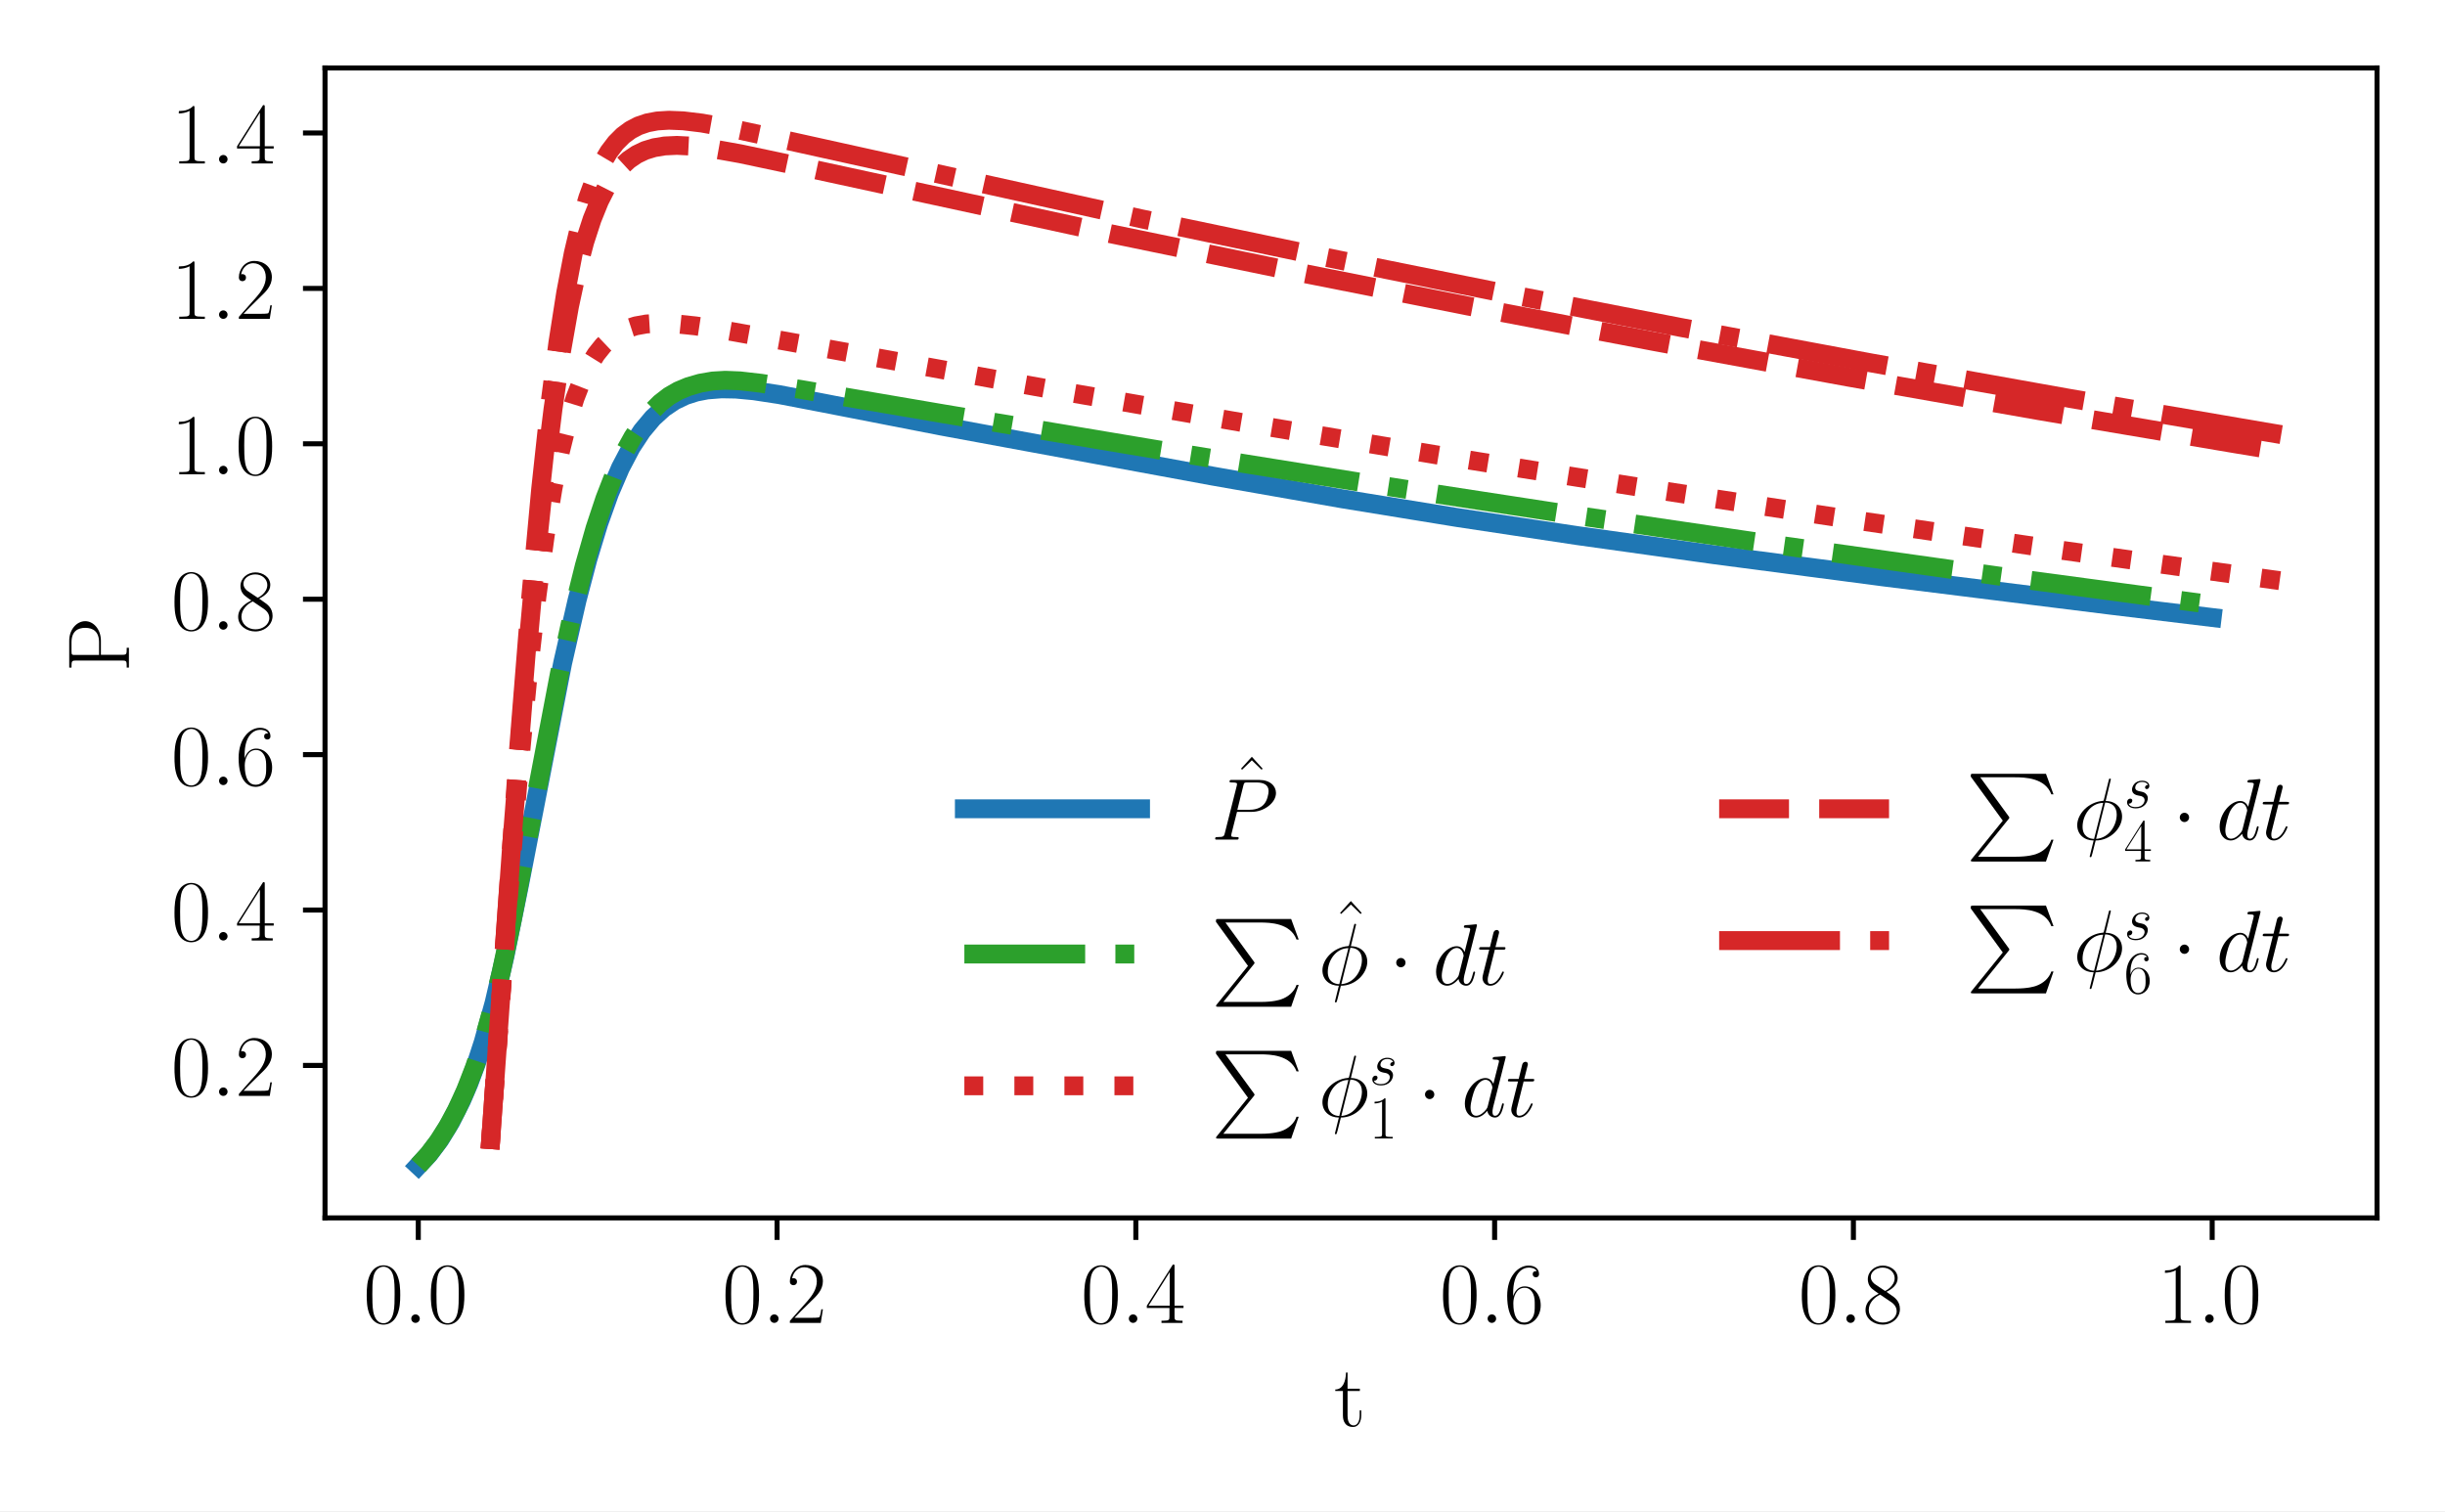
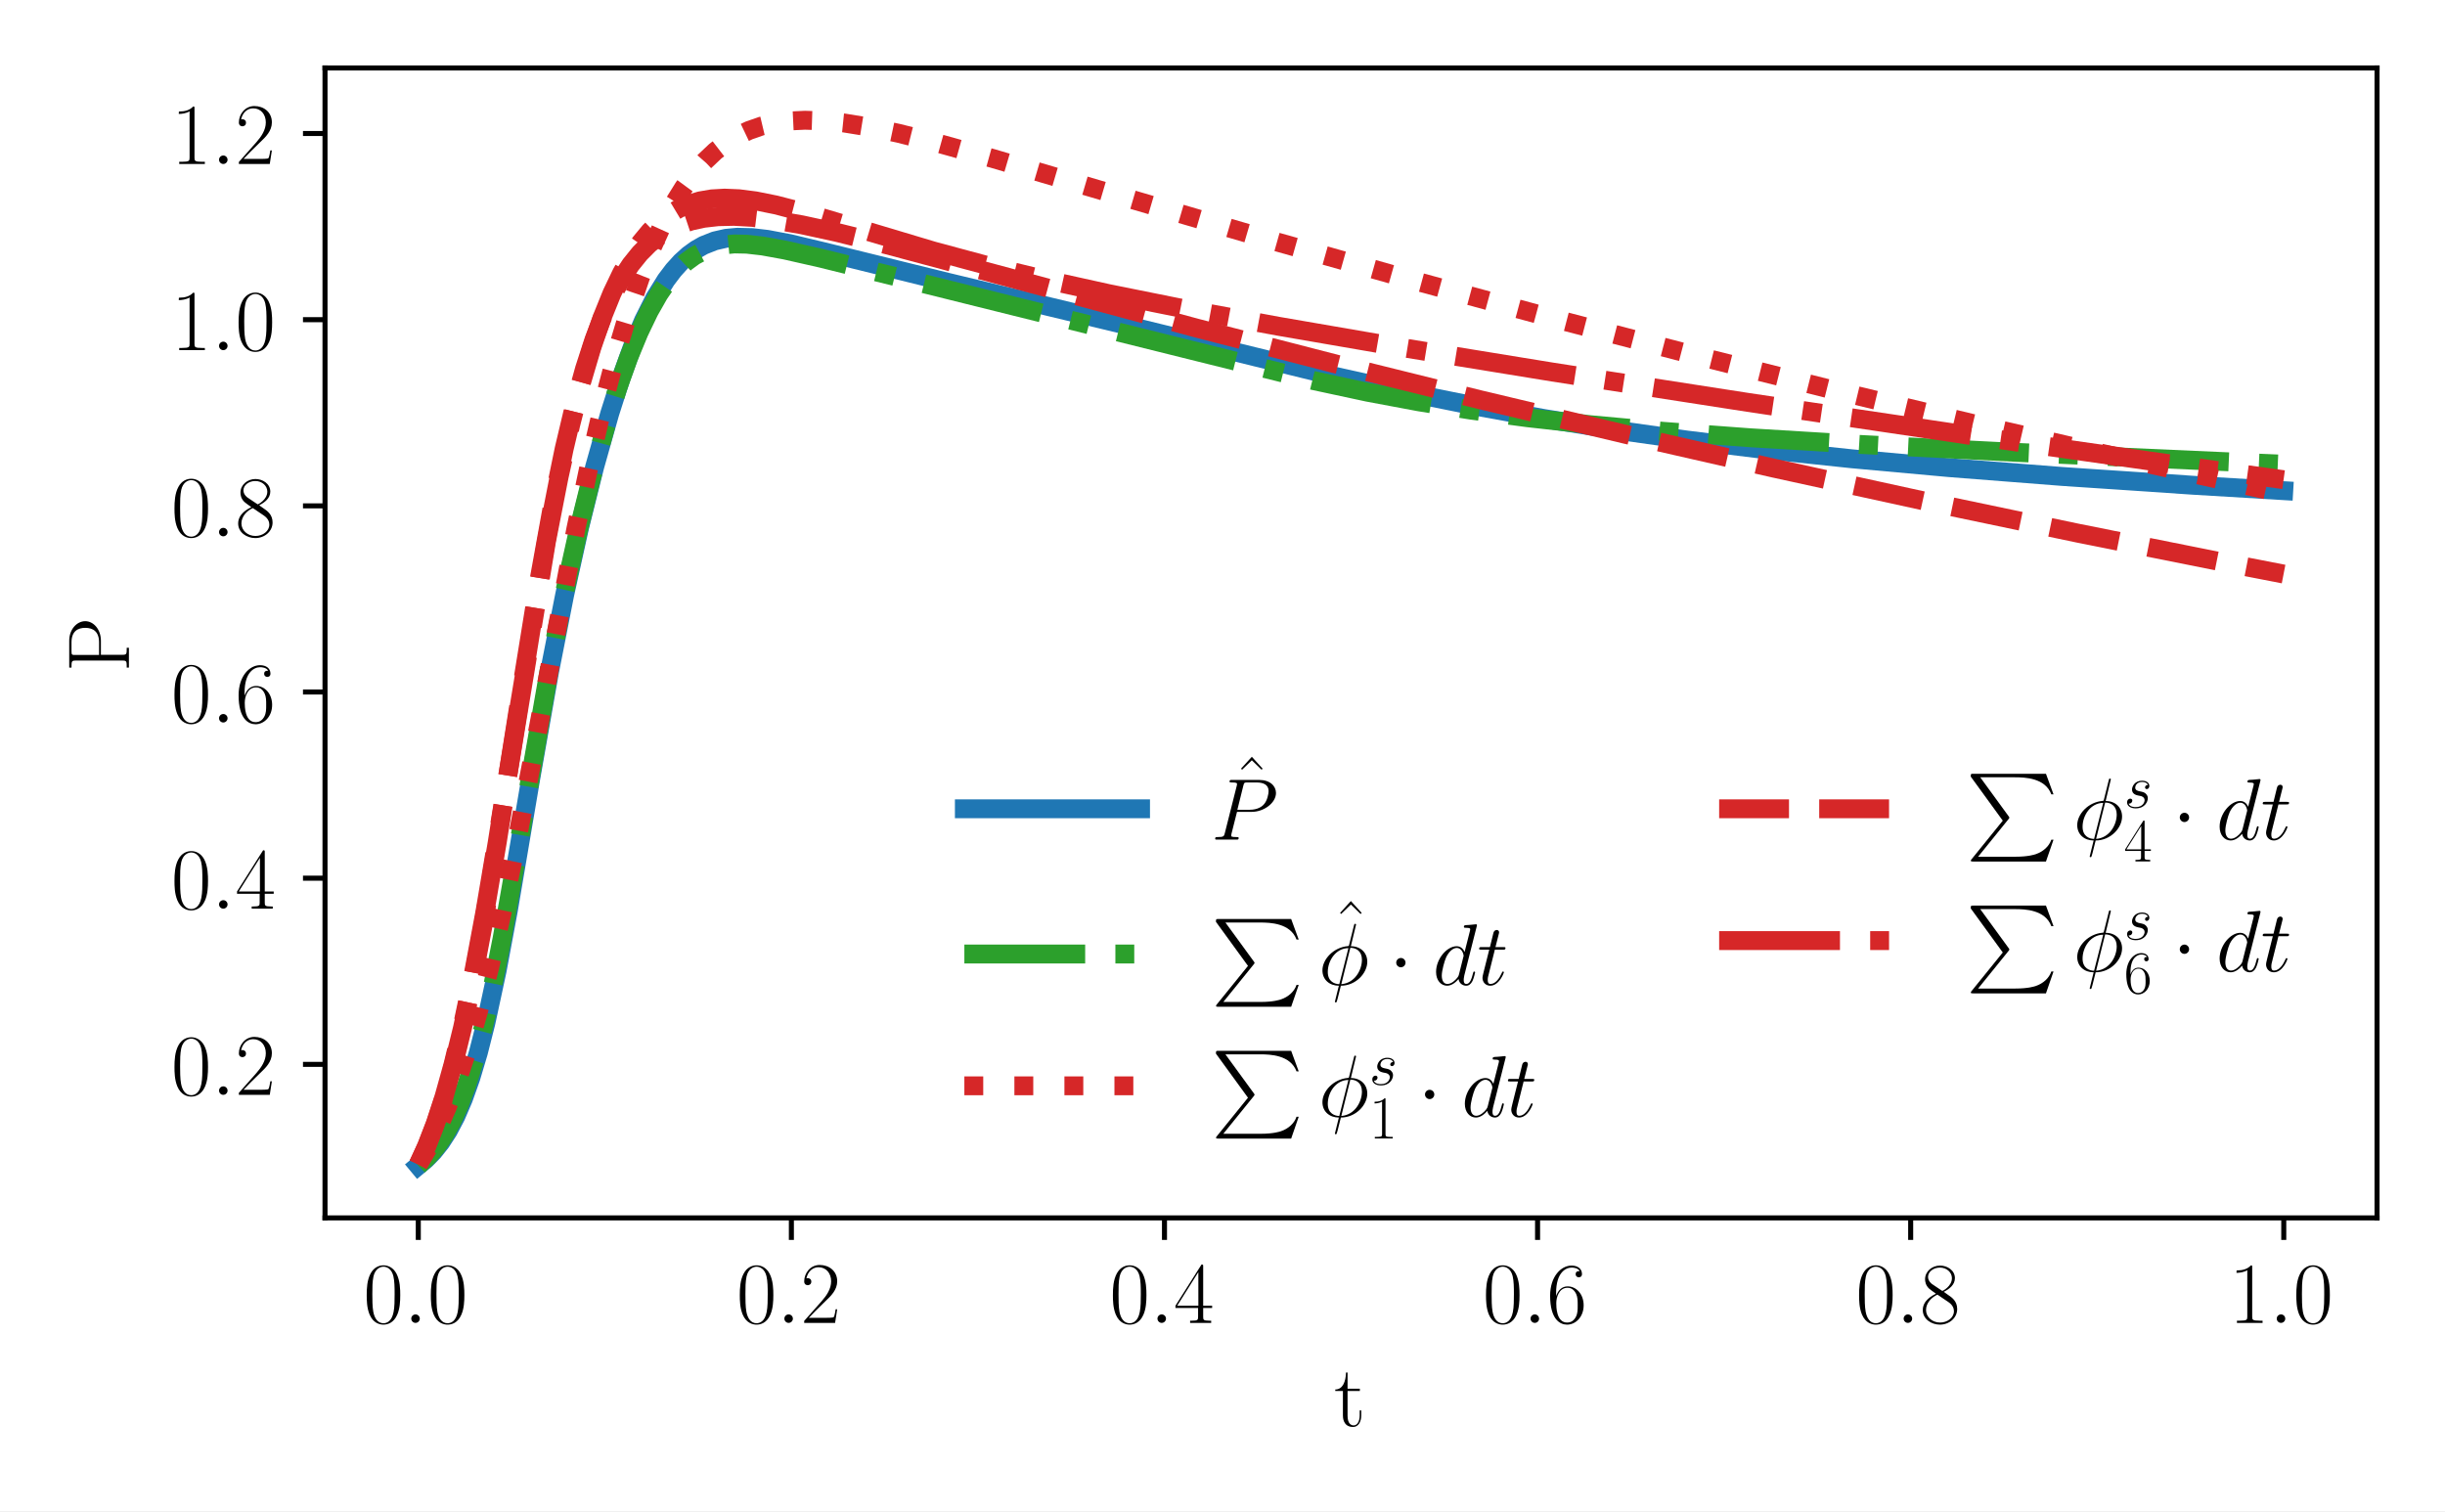
<svg xmlns="http://www.w3.org/2000/svg" xmlns:xlink="http://www.w3.org/1999/xlink" width="388.543pt" height="240.133pt" viewBox="0 0 388.543 240.133" version="1.1">
  <defs>
    <style type="text/css">*{stroke-linejoin: round; stroke-linecap: butt}</style>
  </defs>
  <g id="figure_1">
    <g id="patch_1">
      <path d="M 0 240.133  L 388.543 240.133  L 388.543 0  L 0 0  z " style="fill: #ffffff" />
    </g>
    <g id="axes_1">
      <g id="patch_2">
        <path d="M 51.648 193.537  L 377.743 193.537  L 377.743 10.8  L 51.648 10.8  z " style="fill: #ffffff" />
      </g>
      <g id="matplotlib.axis_1">
        <g id="xtick_1">
          <g id="line2d_1">
            <defs>
-               <path id="mbf7e2db4fa" d="M 0 0  L 0 3.5  " style="stroke: #000000; stroke-width: 0.8" />
-             </defs>
-             <g>
-               <use xlink:href="#mbf7e2db4fa" x="66.471" y="193.537" style="stroke: #000000; stroke-width: 0.8" />
+               <path id="m41fd4c16ef" d="M 0 0  L 0 3.5  " style="stroke: #000000; stroke-width: 0.8" />
+             </defs>
+             <g>
+               <use xlink:href="#m41fd4c16ef" x="66.471" y="193.537" style="stroke: #000000; stroke-width: 0.8" />
            </g>
          </g>
          <g id="text_1">
            <g transform="translate(57.74567 210.2228) scale(0.14 -0.14)">
              <defs>
                <path id="CMR17-30" d="M 2688 2025  C 2688 2416 2682 3080 2413 3591  C 2176 4039 1798 4198 1466 4198  C 1158 4198 768 4058 525 3597  C 269 3118 243 2524 243 2025  C 243 1661 250 1106 448 619  C 723 -39 1216 -128 1466 -128  C 1760 -128 2208 -7 2470 600  C 2662 1042 2688 1559 2688 2025  z M 1466 -26  C 1056 -26 813 325 723 812  C 653 1188 653 1738 653 2096  C 653 2588 653 2997 736 3387  C 858 3929 1216 4096 1466 4096  C 1728 4096 2067 3923 2189 3400  C 2272 3036 2278 2607 2278 2096  C 2278 1680 2278 1169 2202 792  C 2067 95 1690 -26 1466 -26  z " transform="scale(0.015625)" />
                <path id="CMMI12-3a" d="M 1178 307  C 1178 492 1024 619 870 619  C 685 619 557 466 557 313  C 557 128 710 0 864 0  C 1050 0 1178 153 1178 307  z " transform="scale(0.015625)" />
              </defs>
              <use xlink:href="#CMR17-30" transform="scale(0.996264)" />
              <use xlink:href="#CMMI12-3a" transform="translate(45.69048 0) scale(0.996264)" />
              <use xlink:href="#CMR17-30" transform="translate(72.78765 0) scale(0.996264)" />
            </g>
          </g>
        </g>
        <g id="xtick_2">
          <g id="line2d_2">
            <g>
-               <use xlink:href="#mbf7e2db4fa" x="123.486" y="193.537" style="stroke: #000000; stroke-width: 0.8" />
+               <use xlink:href="#m41fd4c16ef" x="125.761" y="193.537" style="stroke: #000000; stroke-width: 0.8" />
            </g>
          </g>
          <g id="text_2">
-             <g transform="translate(114.7607 210.2228) scale(0.14 -0.14)">
+             <g transform="translate(117.0356 210.2228) scale(0.14 -0.14)">
              <defs>
                <path id="CMR17-32" d="M 2669 989  L 2554 989  C 2490 536 2438 459 2413 420  C 2381 369 1920 369 1830 369  L 602 369  C 832 619 1280 1072 1824 1597  C 2214 1967 2669 2402 2669 3035  C 2669 3790 2067 4224 1395 4224  C 691 4224 262 3604 262 3030  C 262 2780 448 2748 525 2748  C 589 2748 781 2787 781 3010  C 781 3207 614 3264 525 3264  C 486 3264 448 3258 422 3245  C 544 3790 915 4058 1306 4058  C 1862 4058 2227 3617 2227 3035  C 2227 2479 1901 2000 1536 1584  L 262 146  L 262 0  L 2515 0  L 2669 989  z " transform="scale(0.015625)" />
              </defs>
              <use xlink:href="#CMR17-30" transform="scale(0.996264)" />
              <use xlink:href="#CMMI12-3a" transform="translate(45.69048 0) scale(0.996264)" />
              <use xlink:href="#CMR17-32" transform="translate(72.78765 0) scale(0.996264)" />
            </g>
          </g>
        </g>
        <g id="xtick_3">
          <g id="line2d_3">
            <g>
-               <use xlink:href="#mbf7e2db4fa" x="180.501" y="193.537" style="stroke: #000000; stroke-width: 0.8" />
+               <use xlink:href="#m41fd4c16ef" x="185.051" y="193.537" style="stroke: #000000; stroke-width: 0.8" />
            </g>
          </g>
          <g id="text_3">
-             <g transform="translate(171.7757 210.2228) scale(0.14 -0.14)">
+             <g transform="translate(176.3255 210.2228) scale(0.14 -0.14)">
              <defs>
                <path id="CMR17-34" d="M 2150 4122  C 2150 4256 2144 4256 2029 4256  L 128 1254  L 128 1088  L 1779 1088  L 1779 457  C 1779 224 1766 160 1318 160  L 1197 160  L 1197 0  C 1402 0 1747 0 1965 0  C 2182 0 2528 0 2733 0  L 2733 160  L 2611 160  C 2163 160 2150 224 2150 457  L 2150 1088  L 2803 1088  L 2803 1254  L 2150 1254  L 2150 4122  z M 1798 3703  L 1798 1254  L 256 1254  L 1798 3703  z " transform="scale(0.015625)" />
              </defs>
              <use xlink:href="#CMR17-30" transform="scale(0.996264)" />
              <use xlink:href="#CMMI12-3a" transform="translate(45.69048 0) scale(0.996264)" />
              <use xlink:href="#CMR17-34" transform="translate(72.78765 0) scale(0.996264)" />
            </g>
          </g>
        </g>
        <g id="xtick_4">
          <g id="line2d_4">
            <g>
-               <use xlink:href="#mbf7e2db4fa" x="237.516" y="193.537" style="stroke: #000000; stroke-width: 0.8" />
+               <use xlink:href="#m41fd4c16ef" x="244.341" y="193.537" style="stroke: #000000; stroke-width: 0.8" />
            </g>
          </g>
          <g id="text_4">
-             <g transform="translate(228.7907 210.2228) scale(0.14 -0.14)">
+             <g transform="translate(235.6154 210.2228) scale(0.14 -0.14)">
              <defs>
                <path id="CMR17-36" d="M 678 2176  C 678 3690 1395 4032 1811 4032  C 1946 4032 2272 4009 2400 3776  C 2298 3776 2106 3776 2106 3553  C 2106 3381 2246 3323 2336 3323  C 2394 3323 2566 3348 2566 3560  C 2566 3954 2246 4179 1805 4179  C 1043 4179 243 3390 243 1984  C 243 253 966 -128 1478 -128  C 2099 -128 2688 427 2688 1283  C 2688 2081 2170 2662 1517 2662  C 1126 2662 838 2407 678 1960  L 678 2176  z M 1478 25  C 691 25 691 1200 691 1436  C 691 1896 909 2560 1504 2560  C 1613 2560 1926 2560 2138 2120  C 2253 1870 2253 1609 2253 1289  C 2253 944 2253 690 2118 434  C 1978 171 1773 25 1478 25  z " transform="scale(0.015625)" />
              </defs>
              <use xlink:href="#CMR17-30" transform="scale(0.996264)" />
              <use xlink:href="#CMMI12-3a" transform="translate(45.69048 0) scale(0.996264)" />
              <use xlink:href="#CMR17-36" transform="translate(72.78765 0) scale(0.996264)" />
            </g>
          </g>
        </g>
        <g id="xtick_5">
          <g id="line2d_5">
            <g>
-               <use xlink:href="#mbf7e2db4fa" x="294.531" y="193.537" style="stroke: #000000; stroke-width: 0.8" />
+               <use xlink:href="#m41fd4c16ef" x="303.631" y="193.537" style="stroke: #000000; stroke-width: 0.8" />
            </g>
          </g>
          <g id="text_5">
-             <g transform="translate(285.8057 210.2228) scale(0.14 -0.14)">
+             <g transform="translate(294.9053 210.2228) scale(0.14 -0.14)">
              <defs>
                <path id="CMR17-38" d="M 1741 2264  C 2144 2467 2554 2773 2554 3263  C 2554 3841 1990 4179 1472 4179  C 890 4179 378 3759 378 3180  C 378 3021 416 2747 666 2505  C 730 2442 998 2251 1171 2130  C 883 1983 211 1634 211 934  C 211 279 838 -128 1459 -128  C 2144 -128 2720 362 2720 1010  C 2720 1590 2330 1857 2074 2029  L 1741 2264  z M 902 2822  C 851 2854 595 3051 595 3351  C 595 3739 998 4032 1459 4032  C 1965 4032 2336 3676 2336 3262  C 2336 2669 1670 2331 1638 2331  C 1632 2331 1626 2331 1574 2370  L 902 2822  z M 2080 1519  C 2176 1449 2483 1240 2483 851  C 2483 381 2010 25 1472 25  C 890 25 448 438 448 940  C 448 1443 838 1862 1280 2060  L 2080 1519  z " transform="scale(0.015625)" />
              </defs>
              <use xlink:href="#CMR17-30" transform="scale(0.996264)" />
              <use xlink:href="#CMMI12-3a" transform="translate(45.69048 0) scale(0.996264)" />
              <use xlink:href="#CMR17-38" transform="translate(72.78765 0) scale(0.996264)" />
            </g>
          </g>
        </g>
        <g id="xtick_6">
          <g id="line2d_6">
            <g>
-               <use xlink:href="#mbf7e2db4fa" x="351.546" y="193.537" style="stroke: #000000; stroke-width: 0.8" />
+               <use xlink:href="#m41fd4c16ef" x="362.92" y="193.537" style="stroke: #000000; stroke-width: 0.8" />
            </g>
          </g>
          <g id="text_6">
-             <g transform="translate(342.8207 210.2228) scale(0.14 -0.14)">
+             <g transform="translate(354.1952 210.2228) scale(0.14 -0.14)">
              <defs>
                <path id="CMR17-31" d="M 1702 4058  C 1702 4192 1696 4192 1606 4192  C 1357 3916 979 3827 621 3827  C 602 3827 570 3827 563 3808  C 557 3795 557 3782 557 3648  C 755 3648 1088 3686 1344 3839  L 1344 461  C 1344 236 1331 160 781 160  L 589 160  L 589 0  C 896 0 1216 0 1523 0  C 1830 0 2150 0 2458 0  L 2458 160  L 2266 160  C 1715 160 1702 230 1702 458  L 1702 4058  z " transform="scale(0.015625)" />
              </defs>
              <use xlink:href="#CMR17-31" transform="scale(0.996264)" />
              <use xlink:href="#CMMI12-3a" transform="translate(45.69048 0) scale(0.996264)" />
              <use xlink:href="#CMR17-30" transform="translate(72.78765 0) scale(0.996264)" />
            </g>
          </g>
        </g>
        <g id="text_7">
          <g transform="translate(212.0402 226.6207) scale(0.14 -0.14)">
            <defs>
              <path id="CMR17-74" d="M 966 2560  L 1862 2560  L 1862 2725  L 966 2725  L 966 3904  L 851 3904  C 838 3245 614 2668 70 2668  L 70 2560  L 627 2560  L 627 771  C 627 650 627 -64 1370 -64  C 1747 -64 1965 306 1965 777  L 1965 1140  L 1850 1140  L 1850 783  C 1850 344 1677 51 1408 51  C 1222 51 966 178 966 758  L 966 2560  z " transform="scale(0.015625)" />
            </defs>
            <use xlink:href="#CMR17-74" transform="scale(0.996264)" />
          </g>
        </g>
      </g>
      <g id="matplotlib.axis_2">
        <g id="ytick_1">
          <g id="line2d_7">
            <defs>
-               <path id="m2b1eb03a63" d="M 0 0  L -3.5 0  " style="stroke: #000000; stroke-width: 0.8" />
-             </defs>
-             <g>
-               <use xlink:href="#m2b1eb03a63" x="51.648" y="169.312" style="stroke: #000000; stroke-width: 0.8" />
+               <path id="m6a8899a63e" d="M 0 0  L -3.5 0  " style="stroke: #000000; stroke-width: 0.8" />
+             </defs>
+             <g>
+               <use xlink:href="#m6a8899a63e" x="51.648" y="169.139" style="stroke: #000000; stroke-width: 0.8" />
            </g>
          </g>
          <g id="text_8">
-             <g transform="translate(27.1979 174.1552) scale(0.14 -0.14)">
+             <g transform="translate(27.1979 173.9819) scale(0.14 -0.14)">
              <use xlink:href="#CMR17-30" transform="scale(0.996264)" />
              <use xlink:href="#CMMI12-3a" transform="translate(45.69048 0) scale(0.996264)" />
              <use xlink:href="#CMR17-32" transform="translate(72.78765 0) scale(0.996264)" />
            </g>
          </g>
        </g>
        <g id="ytick_2">
          <g id="line2d_8">
            <g>
-               <use xlink:href="#m2b1eb03a63" x="51.648" y="144.616" style="stroke: #000000; stroke-width: 0.8" />
+               <use xlink:href="#m6a8899a63e" x="51.648" y="139.554" style="stroke: #000000; stroke-width: 0.8" />
            </g>
          </g>
          <g id="text_9">
-             <g transform="translate(27.1979 149.4585) scale(0.14 -0.14)">
+             <g transform="translate(27.1979 144.3971) scale(0.14 -0.14)">
              <use xlink:href="#CMR17-30" transform="scale(0.996264)" />
              <use xlink:href="#CMMI12-3a" transform="translate(45.69048 0) scale(0.996264)" />
              <use xlink:href="#CMR17-34" transform="translate(72.78765 0) scale(0.996264)" />
            </g>
          </g>
        </g>
        <g id="ytick_3">
          <g id="line2d_9">
            <g>
-               <use xlink:href="#m2b1eb03a63" x="51.648" y="119.919" style="stroke: #000000; stroke-width: 0.8" />
+               <use xlink:href="#m6a8899a63e" x="51.648" y="109.969" style="stroke: #000000; stroke-width: 0.8" />
            </g>
          </g>
          <g id="text_10">
-             <g transform="translate(27.1979 124.7618) scale(0.14 -0.14)">
+             <g transform="translate(27.1979 114.8124) scale(0.14 -0.14)">
              <use xlink:href="#CMR17-30" transform="scale(0.996264)" />
              <use xlink:href="#CMMI12-3a" transform="translate(45.69048 0) scale(0.996264)" />
              <use xlink:href="#CMR17-36" transform="translate(72.78765 0) scale(0.996264)" />
            </g>
          </g>
        </g>
        <g id="ytick_4">
          <g id="line2d_10">
            <g>
-               <use xlink:href="#m2b1eb03a63" x="51.648" y="95.222" style="stroke: #000000; stroke-width: 0.8" />
+               <use xlink:href="#m6a8899a63e" x="51.648" y="80.385" style="stroke: #000000; stroke-width: 0.8" />
            </g>
          </g>
          <g id="text_11">
-             <g transform="translate(27.1979 100.0651) scale(0.14 -0.14)">
+             <g transform="translate(27.1979 85.22758) scale(0.14 -0.14)">
              <use xlink:href="#CMR17-30" transform="scale(0.996264)" />
              <use xlink:href="#CMMI12-3a" transform="translate(45.69048 0) scale(0.996264)" />
              <use xlink:href="#CMR17-38" transform="translate(72.78765 0) scale(0.996264)" />
            </g>
          </g>
        </g>
        <g id="ytick_5">
          <g id="line2d_11">
            <g>
-               <use xlink:href="#m2b1eb03a63" x="51.648" y="70.526" style="stroke: #000000; stroke-width: 0.8" />
+               <use xlink:href="#m6a8899a63e" x="51.648" y="50.8" style="stroke: #000000; stroke-width: 0.8" />
            </g>
          </g>
          <g id="text_12">
-             <g transform="translate(27.1979 75.36845) scale(0.14 -0.14)">
+             <g transform="translate(27.1979 55.64281) scale(0.14 -0.14)">
              <use xlink:href="#CMR17-31" transform="scale(0.996264)" />
              <use xlink:href="#CMMI12-3a" transform="translate(45.69048 0) scale(0.996264)" />
              <use xlink:href="#CMR17-30" transform="translate(72.78765 0) scale(0.996264)" />
            </g>
          </g>
        </g>
        <g id="ytick_6">
          <g id="line2d_12">
            <g>
-               <use xlink:href="#m2b1eb03a63" x="51.648" y="45.829" style="stroke: #000000; stroke-width: 0.8" />
+               <use xlink:href="#m6a8899a63e" x="51.648" y="21.215" style="stroke: #000000; stroke-width: 0.8" />
            </g>
          </g>
          <g id="text_13">
-             <g transform="translate(27.1979 50.67177) scale(0.14 -0.14)">
+             <g transform="translate(27.1979 26.05803) scale(0.14 -0.14)">
              <use xlink:href="#CMR17-31" transform="scale(0.996264)" />
              <use xlink:href="#CMMI12-3a" transform="translate(45.69048 0) scale(0.996264)" />
              <use xlink:href="#CMR17-32" transform="translate(72.78765 0) scale(0.996264)" />
            </g>
          </g>
        </g>
-         <g id="ytick_7">
-           <g id="line2d_13">
-             <g>
-               <use xlink:href="#m2b1eb03a63" x="51.648" y="21.132" style="stroke: #000000; stroke-width: 0.8" />
-             </g>
-           </g>
-           <g id="text_14">
-             <g transform="translate(27.1979 25.97509) scale(0.14 -0.14)">
-               <use xlink:href="#CMR17-31" transform="scale(0.996264)" />
-               <use xlink:href="#CMMI12-3a" transform="translate(45.69048 0) scale(0.996264)" />
-               <use xlink:href="#CMR17-34" transform="translate(72.78765 0) scale(0.996264)" />
-             </g>
-           </g>
-         </g>
-         <g id="text_15">
+         <g id="text_14">
          <g transform="translate(20.48588 106.8144) rotate(-90) scale(0.14 -0.14)">
            <defs>
              <path id="CMR17-50" d="M 1267 2042  L 2291 2042  C 3117 2042 3718 2578 3718 3184  C 3718 3791 3130 4352 2291 4352  L 333 4352  L 333 4186  C 774 4186 845 4186 845 3899  L 845 446  C 845 160 774 160 333 160  L 333 0  C 518 0 858 0 1056 0  C 1254 0 1594 0 1779 0  L 1779 160  C 1338 160 1267 160 1267 446  L 1267 2042  z M 1254 2176  L 1254 3938  C 1254 4155 1267 4186 1523 4186  L 2170 4186  C 2995 4186 3232 3714 3232 3184  C 3232 2604 2950 2176 2170 2176  L 1254 2176  z " transform="scale(0.015625)" />
            </defs>
            <use xlink:href="#CMR17-50" transform="scale(0.996264)" />
          </g>
        </g>
      </g>
+       <g id="line2d_13">
+         <path d="M 66.471 185.231  L 67.664 184.239  L 68.857 183.023  L 70.05 181.525  L 71.243 179.68  L 72.436 177.411  L 73.629 174.638  L 74.821 171.281  L 76.014 167.275  L 77.207 162.581  L 78.997 154.27  L 80.786 144.664  L 84.365 123.58  L 87.347 106.645  L 89.733 94.519  L 92.119 83.74  L 94.505 74.17  L 96.892 65.715  L 98.681 60.115  L 100.47 55.181  L 102.26 50.936  L 104.049 47.383  L 105.839 44.5  L 107.032 42.926  L 108.224 41.61  L 109.417 40.53  L 110.61 39.663  L 111.803 38.986  L 113.593 38.277  L 115.382 37.871  L 117.171 37.704  L 119.557 37.76  L 121.943 38.04  L 125.522 38.717  L 130.89 39.999  L 150.574 44.854  L 178.609 51.592  L 211.415 59.64  L 223.344 62.292  L 234.677 64.579  L 245.415 66.521  L 256.748 68.337  L 268.081 69.929  L 280.607 71.461  L 294.326 72.91  L 309.834 74.318  L 327.729 75.715  L 348.605 77.119  L 362.92 77.973  L 362.92 77.973  " clip-path="url(#p3505df1ae9)" style="fill: none; stroke: #1f77b4; stroke-width: 3; stroke-linecap: square" />
+       </g>
      <g id="line2d_14">
-         <path d="M 66.471 185.231  L 68.192 183.388  L 69.912 181.093  L 71.633 178.285  L 73.354 174.874  L 74.501 172.196  L 75.648 169.126  L 76.795 165.6  L 78.516 159.363  L 80.237 151.989  L 82.531 140.735  L 89.414 105.348  L 91.709 95.357  L 93.43 88.831  L 95.151 83.17  L 96.871 78.361  L 98.592 74.354  L 100.313 71.08  L 102.034 68.46  L 103.755 66.408  L 105.475 64.841  L 107.196 63.681  L 108.917 62.856  L 110.638 62.304  L 112.358 61.971  L 114.652 61.79  L 116.947 61.832  L 119.815 62.098  L 123.83 62.709  L 130.713 64.028  L 149.642 67.719  L 192.661 75.646  L 213.31 79.269  L 231.665 82.256  L 250.594 85.105  L 272.391 88.152  L 299.349 91.686  L 335.486 96.189  L 351.546 98.13  L 351.546 98.13  " clip-path="url(#p2be8c27bff)" style="fill: none; stroke: #1f77b4; stroke-width: 3; stroke-linecap: square" />
+         <path d="M 66.471 185.231  L 68.042 183.75  L 69.376 182.184  L 70.592 180.406  L 71.777 178.265  L 72.963 175.644  L 74.149 172.468  L 75.453 168.308  L 76.817 163.201  L 78.24 156.977  L 79.782 149.179  L 81.975 136.776  L 87.43 105.55  L 89.624 94.562  L 91.817 84.687  L 93.952 76.094  L 96.146 68.157  L 98.132 61.768  L 99.881 56.86  L 101.541 52.837  L 103.171 49.45  L 104.713 46.736  L 106.136 44.662  L 107.5 43.059  L 108.982 41.66  L 110.345 40.662  L 111.768 39.899  L 113.34 39.306  L 114.97 38.929  L 116.69 38.765  L 118.676 38.806  L 121.196 39.093  L 124.753 39.74  L 130.474 41.034  L 143.815 44.338  L 208.707 60.475  L 217.334 62.329  L 225.516 63.859  L 233.846 65.189  L 242.769 66.385  L 252.73 67.491  L 264.262 68.539  L 278.077 69.562  L 295.834 70.639  L 320.439 71.889  L 359.274 73.614  L 362.891 73.767  L 362.891 73.767  " clip-path="url(#p3505df1ae9)" style="fill: none; stroke-dasharray: 19.2,4.8,3,4.8; stroke-dashoffset: 0; stroke: #2ca02c; stroke-width: 3" />
      </g>
      <g id="line2d_15">
-         <path d="M 66.471 185.231  L 68.067 183.472  L 69.607 181.443  L 71.089 179.121  L 72.543 176.427  L 73.968 173.313  L 75.394 169.649  L 76.791 165.431  L 78.188 160.492  L 79.641 154.499  L 81.38 146.303  L 83.718 134.159  L 88.906 106.995  L 91.044 97.195  L 92.869 89.863  L 94.551 83.963  L 96.119 79.246  L 97.687 75.206  L 99.141 72.041  L 100.566 69.464  L 102.02 67.285  L 103.502 65.451  L 104.928 64.029  L 106.324 62.948  L 107.778 62.108  L 109.403 61.429  L 111.285 60.886  L 113.252 60.547  L 115.247 60.428  L 117.585 60.523  L 120.92 60.904  L 127.249 61.888  L 149.741 65.729  L 183.836 71.444  L 216.706 76.72  L 249.917 81.821  L 283.299 86.725  L 318.192 91.622  L 351.517 96.09  L 351.517 96.09  " clip-path="url(#p2be8c27bff)" style="fill: none; stroke-dasharray: 19.2,4.8,3,4.8; stroke-dashoffset: 0; stroke: #2ca02c; stroke-width: 3" />
+         <path d="M 66.471 185.045  L 68.013 182.454  L 69.554 179.421  L 71.096 175.893  L 72.667 171.737  L 74.297 166.778  L 75.987 160.913  L 77.795 153.808  L 79.782 145.065  L 82.064 133.966  L 85.118 117.908  L 91.491 84.141  L 93.981 72.317  L 96.146 63.079  L 98.132 55.537  L 100.029 49.187  L 101.837 43.892  L 103.586 39.439  L 105.306 35.657  L 106.996 32.468  L 108.656 29.795  L 110.316 27.533  L 111.976 25.636  L 113.666 24.036  L 115.385 22.709  L 117.164 21.614  L 119.031 20.726  L 120.988 20.041  L 123.093 19.541  L 125.375 19.228  L 127.925 19.107  L 130.801 19.201  L 134.121 19.541  L 138.034 20.176  L 142.777 21.18  L 148.914 22.717  L 157.777 25.188  L 175.357 30.375  L 202.304 38.274  L 224.686 44.589  L 246.594 50.534  L 269.065 56.394  L 291.743 62.073  L 314.659 67.582  L 337.841 72.928  L 362.031 78.275  L 362.891 78.461  L 362.891 78.461  " clip-path="url(#p3505df1ae9)" style="fill: none; stroke-dasharray: 3,4.95; stroke-dashoffset: 0; stroke: #d62728; stroke-width: 3" />
      </g>
      <g id="line2d_16">
-         <path d="M 77.874 182.59  L 80.611 144.872  L 82.407 123.075  L 83.946 106.994  L 85.343 94.663  L 86.654 85.019  L 87.88 77.582  L 89.077 71.642  L 90.246 66.944  L 91.387 63.258  L 92.498 60.384  L 93.61 58.103  L 94.722 56.309  L 95.862 54.884  L 97.031 53.774  L 98.257 52.913  L 99.568 52.263  L 101.022 51.79  L 102.704 51.486  L 104.7 51.361  L 107.18 51.44  L 110.515 51.786  L 115.561 52.556  L 125.681 54.372  L 166.903 61.859  L 197.178 67.108  L 228.935 72.391  L 260.892 77.484  L 294.274 82.578  L 327.856 87.477  L 362.92 92.363  L 362.92 92.363  " clip-path="url(#p2be8c27bff)" style="fill: none; stroke-dasharray: 3,4.95; stroke-dashoffset: 0; stroke: #d62728; stroke-width: 3" />
+         <path d="M 66.471 185.045  L 67.805 182.168  L 69.169 178.685  L 70.562 174.496  L 71.985 169.499  L 73.497 163.346  L 75.098 155.871  L 76.876 146.465  L 79.011 133.9  L 82.479 111.885  L 85.74 91.738  L 87.845 80.106  L 89.653 71.319  L 91.313 64.317  L 92.885 58.625  L 94.397 53.959  L 95.879 50.091  L 97.331 46.907  L 98.784 44.252  L 100.237 42.057  L 101.689 40.257  L 103.171 38.767  L 104.713 37.532  L 106.314 36.533  L 108.004 35.739  L 109.842 35.124  L 111.828 34.693  L 114.081 34.438  L 116.63 34.381  L 119.595 34.545  L 123.093 34.967  L 127.421 35.723  L 132.994 36.933  L 140.791 38.869  L 154.398 42.513  L 190.09 52.122  L 212.561 57.915  L 235.151 63.511  L 258.392 69.038  L 281.871 74.392  L 305.558 79.569  L 330.341 84.755  L 355.391 89.767  L 362.891 91.225  L 362.891 91.225  " clip-path="url(#p3505df1ae9)" style="fill: none; stroke-dasharray: 11.1,4.8; stroke-dashoffset: 0; stroke: #d62728; stroke-width: 3" />
      </g>
      <g id="line2d_17">
-         <path d="M 77.874 182.59  L 81.152 136.266  L 83.205 110.278  L 84.915 91.282  L 86.455 76.556  L 87.88 64.993  L 89.22 55.886  L 90.503 48.653  L 91.729 42.965  L 92.926 38.425  L 94.095 34.832  L 95.264 31.943  L 96.404 29.697  L 97.544 27.923  L 98.713 26.508  L 99.91 25.405  L 101.165 24.553  L 102.504 23.914  L 103.958 23.468  L 105.612 23.194  L 107.579 23.103  L 109.973 23.225  L 113.109 23.619  L 117.642 24.432  L 125.852 26.169  L 176.681 37.184  L 204.561 42.93  L 233.126 48.599  L 262.831 54.268  L 293.761 59.937  L 323.808 65.223  L 355.081 70.504  L 362.92 71.794  L 362.92 71.794  " clip-path="url(#p2be8c27bff)" style="fill: none; stroke-dasharray: 11.1,4.8; stroke-dashoffset: 0; stroke: #d62728; stroke-width: 3" />
-       </g>
-       <g id="line2d_18">
-         <path d="M 77.874 182.59  L 82.321 120.146  L 84.317 95.147  L 85.913 77.783  L 87.338 64.614  L 88.65 54.487  L 89.904 46.491  L 91.101 40.254  L 92.27 35.318  L 93.411 31.445  L 94.522 28.425  L 95.634 26.029  L 96.746 24.149  L 97.858 22.69  L 98.998 21.55  L 100.195 20.664  L 101.478 19.994  L 102.875 19.519  L 104.443 19.223  L 106.296 19.107  L 108.577 19.199  L 111.513 19.553  L 115.703 20.301  L 122.973 21.856  L 181.385 34.772  L 209.55 40.665  L 237.687 46.334  L 266.907 52  L 297.353 57.672  L 329.025 63.332  L 359.87 68.619  L 362.92 69.13  L 362.92 69.13  " clip-path="url(#p2be8c27bff)" style="fill: none; stroke-dasharray: 19.2,4.8,3,4.8; stroke-dashoffset: 0; stroke: #d62728; stroke-width: 3" />
+         <path d="M 66.471 185.045  L 67.805 182.112  L 69.169 178.558  L 70.562 174.284  L 72.015 169.078  L 73.526 162.811  L 75.187 154.937  L 77.054 144.938  L 79.367 131.256  L 86.837 86.047  L 88.853 75.753  L 90.691 67.495  L 92.41 60.768  L 94.07 55.156  L 95.671 50.513  L 97.242 46.629  L 98.784 43.404  L 100.296 40.746  L 101.808 38.533  L 103.29 36.746  L 104.802 35.267  L 106.314 34.092  L 107.885 33.15  L 109.515 32.433  L 111.235 31.921  L 113.102 31.602  L 115.148 31.484  L 117.431 31.581  L 120.069 31.92  L 123.271 32.564  L 127.48 33.654  L 134.121 35.633  L 148.321 39.884  L 156.947 42.207  L 165.959 44.403  L 176.157 46.656  L 188.252 49.089  L 203.105 51.839  L 222.137 55.123  L 246.742 59.13  L 277.81 63.952  L 313.324 69.227  L 349.758 74.413  L 362.891 76.231  L 362.891 76.231  " clip-path="url(#p3505df1ae9)" style="fill: none; stroke-dasharray: 19.2,4.8,3,4.8; stroke-dashoffset: 0; stroke: #d62728; stroke-width: 3" />
      </g>
      <g id="patch_3">
        <path d="M 51.648 193.537  L 51.648 10.8  " style="fill: none; stroke: #000000; stroke-width: 0.8; stroke-linejoin: miter; stroke-linecap: square" />
      </g>
      <g id="patch_4">
        <path d="M 377.743 193.537  L 377.743 10.8  " style="fill: none; stroke: #000000; stroke-width: 0.8; stroke-linejoin: miter; stroke-linecap: square" />
      </g>
      <g id="patch_5">
        <path d="M 51.648 193.537  L 377.743 193.537  " style="fill: none; stroke: #000000; stroke-width: 0.8; stroke-linejoin: miter; stroke-linecap: square" />
      </g>
      <g id="patch_6">
        <path d="M 51.648 10.8  L 377.743 10.8  " style="fill: none; stroke: #000000; stroke-width: 0.8; stroke-linejoin: miter; stroke-linecap: square" />
      </g>
      <g id="legend_1">
-         <g id="line2d_19">
+         <g id="line2d_18">
          <path d="M 153.249 128.524  L 167.249 128.524  L 181.249 128.524  " style="fill: none; stroke: #1f77b4; stroke-width: 3; stroke-linecap: square" />
        </g>
-         <g id="text_16">
+         <g id="text_15">
          <g transform="translate(192.4494 133.4235) scale(0.14 -0.14)">
            <defs>
              <path id="CMR17-5e" d="M 1466 4421  L 678 3555  L 755 3478  L 1466 4166  L 2176 3478  L 2253 3555  L 1466 4421  z " transform="scale(0.015625)" />
              <path id="CMMI12-50" d="M 1894 2023  L 2970 2023  C 3853 2023 4736 2673 4736 3401  C 4736 3898 4314 4352 3507 4352  L 1530 4352  C 1408 4352 1350 4352 1350 4231  C 1350 4167 1408 4167 1504 4167  C 1894 4167 1894 4116 1894 4046  C 1894 4034 1894 3995 1869 3899  L 1005 472  C 947 249 934 185 486 185  C 365 185 301 185 301 70  C 301 0 358 0 397 0  C 518 0 646 0 768 0  L 1517 0  C 1638 0 1773 0 1894 0  C 1946 0 2016 0 2016 121  C 2016 185 1958 185 1862 185  C 1478 185 1472 230 1472 293  C 1472 325 1478 369 1485 401  L 1894 2023  z M 2355 3930  C 2413 4167 2438 4167 2688 4167  L 3322 4167  C 3802 4167 4198 4013 4198 3535  C 4198 3369 4115 2827 3821 2534  C 3712 2419 3405 2176 2822 2176  L 1920 2176  L 2355 3930  z " transform="scale(0.015625)" />
            </defs>
            <use xlink:href="#CMR17-5e" transform="translate(23.49683 25.18973) scale(0.996264)" />
            <use xlink:href="#CMMI12-50" transform="scale(0.996264)" />
          </g>
        </g>
-         <g id="line2d_20">
+         <g id="line2d_19">
          <path d="M 153.249 151.602  L 167.249 151.602  L 181.249 151.602  " style="fill: none; stroke-dasharray: 19.2,4.8,3,4.8; stroke-dashoffset: 0; stroke: #2ca02c; stroke-width: 3" />
        </g>
-         <g id="text_17">
+         <g id="text_16">
          <g transform="translate(192.4494 156.5021) scale(0.14 -0.14)">
            <defs>
              <path id="CMEX10-50" d="M 2694 -3418  L 422 -6227  C 371 -6291 365 -6304 365 -6330  C 365 -6400 422 -6400 538 -6400  L 5843 -6400  L 6394 -4806  L 6234 -4806  C 6074 -5286 5645 -5677 5101 -5862  C 4998 -5894 4557 -6048 3616 -6048  L 896 -6048  L 3117 -3302  C 3162 -3245 3174 -3226 3174 -3200  C 3174 -3174 3168 -3168 3130 -3110  L 1050 -256  L 3584 -256  C 4314 -256 5786 -301 6234 -1498  L 6394 -1498  L 5843 0  L 538 0  C 365 0 358 -6 358 -205  L 2694 -3418  z " transform="scale(0.015625)" />
              <path id="CMMI12-1e" d="M 2752 4390  C 2752 4448 2707 4448 2688 4448  C 2630 4448 2624 4435 2598 4326  L 2253 2939  C 2234 2856 2227 2849 2221 2843  C 2214 2830 2170 2824 2157 2824  C 1107 2734 301 1864 301 1057  C 301 361 832 -64 1498 -64  C 1446 -261 1402 -463 1350 -659  C 1261 -995 1210 -1204 1210 -1229  C 1210 -1241 1210 -1280 1274 -1280  C 1293 -1280 1318 -1280 1331 -1254  C 1344 -1241 1382 -1089 1408 -1008  L 1645 -64  C 2739 -64 3571 854 3571 1680  C 3571 2343 3085 2816 2374 2816  L 2752 4390  z M 2336 2701  C 2758 2701 3181 2463 3181 1828  C 3181 1097 2675 128 1677 50  L 2336 2701  z M 1530 50  C 1216 50 691 220 691 938  C 691 1761 1274 2676 2195 2676  L 1530 50  z " transform="scale(0.015625)" />
              <path id="CMSY10-1" d="M 1229 1619  C 1229 1805 1075 1958 890 1958  C 704 1958 550 1805 550 1619  C 550 1433 704 1280 890 1280  C 1075 1280 1229 1433 1229 1619  z " transform="scale(0.015625)" />
              <path id="CMMI12-64" d="M 3219 4257  C 3226 4282 3238 4320 3238 4352  C 3238 4416 3174 4416 3162 4416  C 3155 4416 2842 4388 2810 4380  C 2701 4373 2605 4358 2490 4358  C 2330 4345 2285 4339 2285 4224  C 2285 4160 2336 4160 2426 4160  C 2739 4160 2746 4103 2746 4040  C 2746 4002 2733 3952 2726 3933  L 2336 2395  C 2266 2561 2093 2816 1760 2816  C 1037 2816 256 1884 256 939  C 256 307 627 -64 1062 -64  C 1414 -64 1715 211 1894 422  C 1958 45 2259 -64 2451 -64  C 2643 -64 2797 51 2912 281  C 3014 498 3104 888 3104 913  C 3104 945 3078 971 3040 971  C 2982 971 2976 939 2950 843  C 2854 466 2733 64 2470 64  C 2285 64 2272 229 2272 357  C 2272 382 2272 515 2317 694  L 3219 4257  z M 1926 760  C 1894 651 1894 639 1805 517  C 1664 338 1382 64 1082 64  C 819 64 672 300 672 677  C 672 1028 870 1743 992 2012  C 1210 2459 1510 2689 1760 2689  C 2182 2689 2266 2165 2266 2114  C 2266 2108 2246 2024 2240 2012  L 1926 760  z " transform="scale(0.015625)" />
              <path id="CMMI12-74" d="M 1286 2566  L 1875 2566  C 1997 2566 2061 2566 2061 2681  C 2061 2752 2022 2752 1894 2752  L 1331 2752  L 1568 3692  C 1594 3781 1594 3794 1594 3840  C 1594 3943 1510 4000 1427 4000  C 1376 4000 1229 3981 1178 3775  L 928 2752  L 326 2752  C 198 2752 141 2752 141 2630  C 141 2566 186 2566 307 2566  L 877 2566  L 454 881  C 403 658 384 594 384 511  C 384 211 595 -64 954 -64  C 1600 -64 1946 868 1946 912  C 1946 951 1920 970 1882 970  C 1869 970 1843 970 1830 944  C 1824 938 1818 931 1773 829  C 1638 511 1344 64 973 64  C 781 64 768 224 768 364  C 768 370 768 492 787 568  L 1286 2566  z " transform="scale(0.015625)" />
            </defs>
            <use xlink:href="#CMEX10-50" transform="translate(0 74.72045) scale(0.996264)" />
            <use xlink:href="#CMR17-5e" transform="translate(135.917 26.29662) scale(0.996264)" />
            <use xlink:href="#CMMI12-1e" transform="translate(121.766 0) scale(0.996264)" />
            <use xlink:href="#CMSY10-1" transform="translate(201.6393 0) scale(0.996264)" />
            <use xlink:href="#CMMI12-64" transform="translate(251.4526 0) scale(0.996264)" />
            <use xlink:href="#CMMI12-74" transform="translate(302.1417 0) scale(0.996264)" />
          </g>
        </g>
-         <g id="line2d_21">
+         <g id="line2d_20">
          <path d="M 153.249 172.55  L 167.249 172.55  L 181.249 172.55  " style="fill: none; stroke-dasharray: 3,4.95; stroke-dashoffset: 0; stroke: #d62728; stroke-width: 3" />
        </g>
-         <g id="text_18">
+         <g id="text_17">
          <g transform="translate(192.4494 177.4499) scale(0.14 -0.14)">
            <defs>
              <path id="CMMI12-73" d="M 1459 1280  C 1568 1261 1741 1223 1779 1216  C 1862 1192 2150 1090 2150 783  C 2150 586 1971 70 1229 70  C 1094 70 614 70 486 436  C 742 404 870 603 870 745  C 870 880 781 950 653 950  C 512 950 326 841 326 552  C 326 173 710 -64 1222 -64  C 2195 -64 2483 651 2483 984  C 2483 1079 2483 1258 2278 1462  C 2118 1616 1965 1648 1619 1718  C 1446 1756 1171 1814 1171 2101  C 1171 2229 1286 2689 1894 2689  C 2163 2689 2426 2589 2490 2368  C 2208 2368 2195 2125 2195 2119  C 2195 1984 2317 1946 2374 1946  C 2464 1946 2643 2015 2643 2281  C 2643 2545 2400 2816 1901 2816  C 1062 2816 838 2160 838 1899  C 838 1414 1312 1312 1459 1280  z " transform="scale(0.015625)" />
            </defs>
            <use xlink:href="#CMEX10-50" transform="translate(0 74.72045) scale(0.996264)" />
            <use xlink:href="#CMMI12-1e" transform="translate(121.766 0) scale(0.996264)" />
            <use xlink:href="#CMMI12-73" transform="translate(179.5001 36.15364) scale(0.697382)" />
            <use xlink:href="#CMR17-31" transform="translate(179.5001 -24.74017) scale(0.697382)" />
            <use xlink:href="#CMSY10-1" transform="translate(234.3024 0) scale(0.996264)" />
            <use xlink:href="#CMMI12-64" transform="translate(284.1157 0) scale(0.996264)" />
            <use xlink:href="#CMMI12-74" transform="translate(334.8048 0) scale(0.996264)" />
          </g>
        </g>
-         <g id="line2d_22">
+         <g id="line2d_21">
          <path d="M 273.196 128.524  L 287.196 128.524  L 301.196 128.524  " style="fill: none; stroke-dasharray: 11.1,4.8; stroke-dashoffset: 0; stroke: #d62728; stroke-width: 3" />
        </g>
-         <g id="text_19">
+         <g id="text_18">
          <g transform="translate(312.3962 133.4235) scale(0.14 -0.14)">
            <use xlink:href="#CMEX10-50" transform="translate(0 74.72045) scale(0.996264)" />
            <use xlink:href="#CMMI12-1e" transform="translate(121.766 0) scale(0.996264)" />
            <use xlink:href="#CMMI12-73" transform="translate(179.5001 36.15364) scale(0.697382)" />
            <use xlink:href="#CMR17-34" transform="translate(179.5001 -24.74017) scale(0.697382)" />
            <use xlink:href="#CMSY10-1" transform="translate(234.3024 0) scale(0.996264)" />
            <use xlink:href="#CMMI12-64" transform="translate(284.1157 0) scale(0.996264)" />
            <use xlink:href="#CMMI12-74" transform="translate(334.8048 0) scale(0.996264)" />
          </g>
        </g>
-         <g id="line2d_23">
+         <g id="line2d_22">
          <path d="M 273.196 149.471  L 287.196 149.471  L 301.196 149.471  " style="fill: none; stroke-dasharray: 19.2,4.8,3,4.8; stroke-dashoffset: 0; stroke: #d62728; stroke-width: 3" />
        </g>
-         <g id="text_20">
+         <g id="text_19">
          <g transform="translate(312.3962 154.3714) scale(0.14 -0.14)">
            <use xlink:href="#CMEX10-50" transform="translate(0 74.72045) scale(0.996264)" />
            <use xlink:href="#CMMI12-1e" transform="translate(121.766 0) scale(0.996264)" />
            <use xlink:href="#CMMI12-73" transform="translate(179.5001 36.15364) scale(0.697382)" />
            <use xlink:href="#CMR17-36" transform="translate(179.5001 -24.74017) scale(0.697382)" />
            <use xlink:href="#CMSY10-1" transform="translate(234.3024 0) scale(0.996264)" />
            <use xlink:href="#CMMI12-64" transform="translate(284.1157 0) scale(0.996264)" />
            <use xlink:href="#CMMI12-74" transform="translate(334.8048 0) scale(0.996264)" />
          </g>
        </g>
      </g>
    </g>
  </g>
  <defs>
-     <clipPath id="p2be8c27bff">
+     <clipPath id="p3505df1ae9">
      <rect x="51.648" y="10.8" width="326.094" height="182.737" />
    </clipPath>
  </defs>
</svg>
